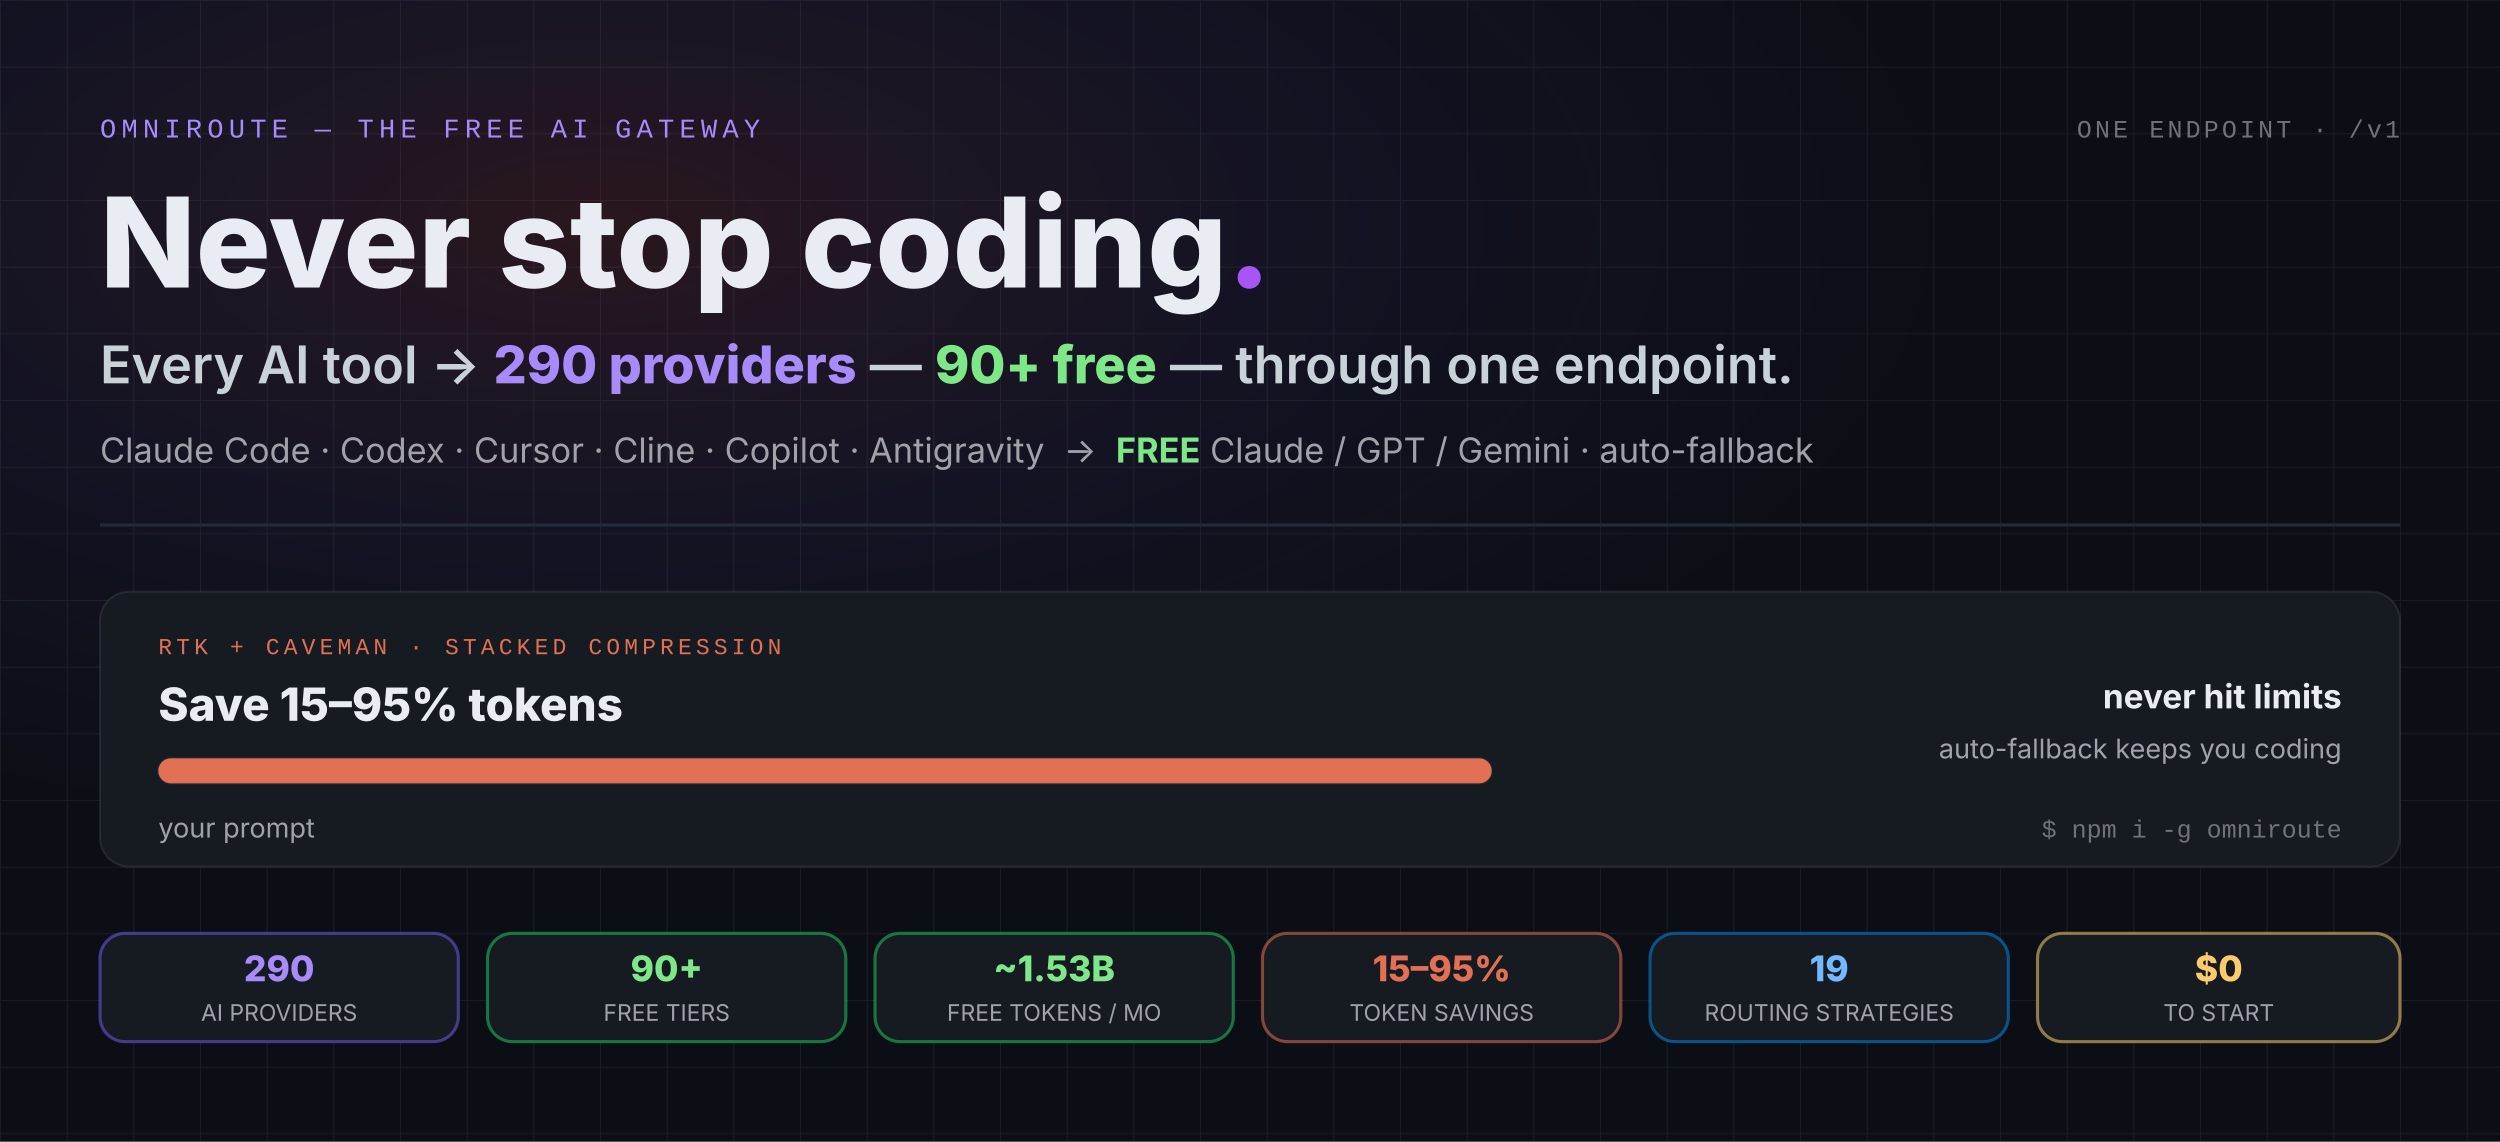
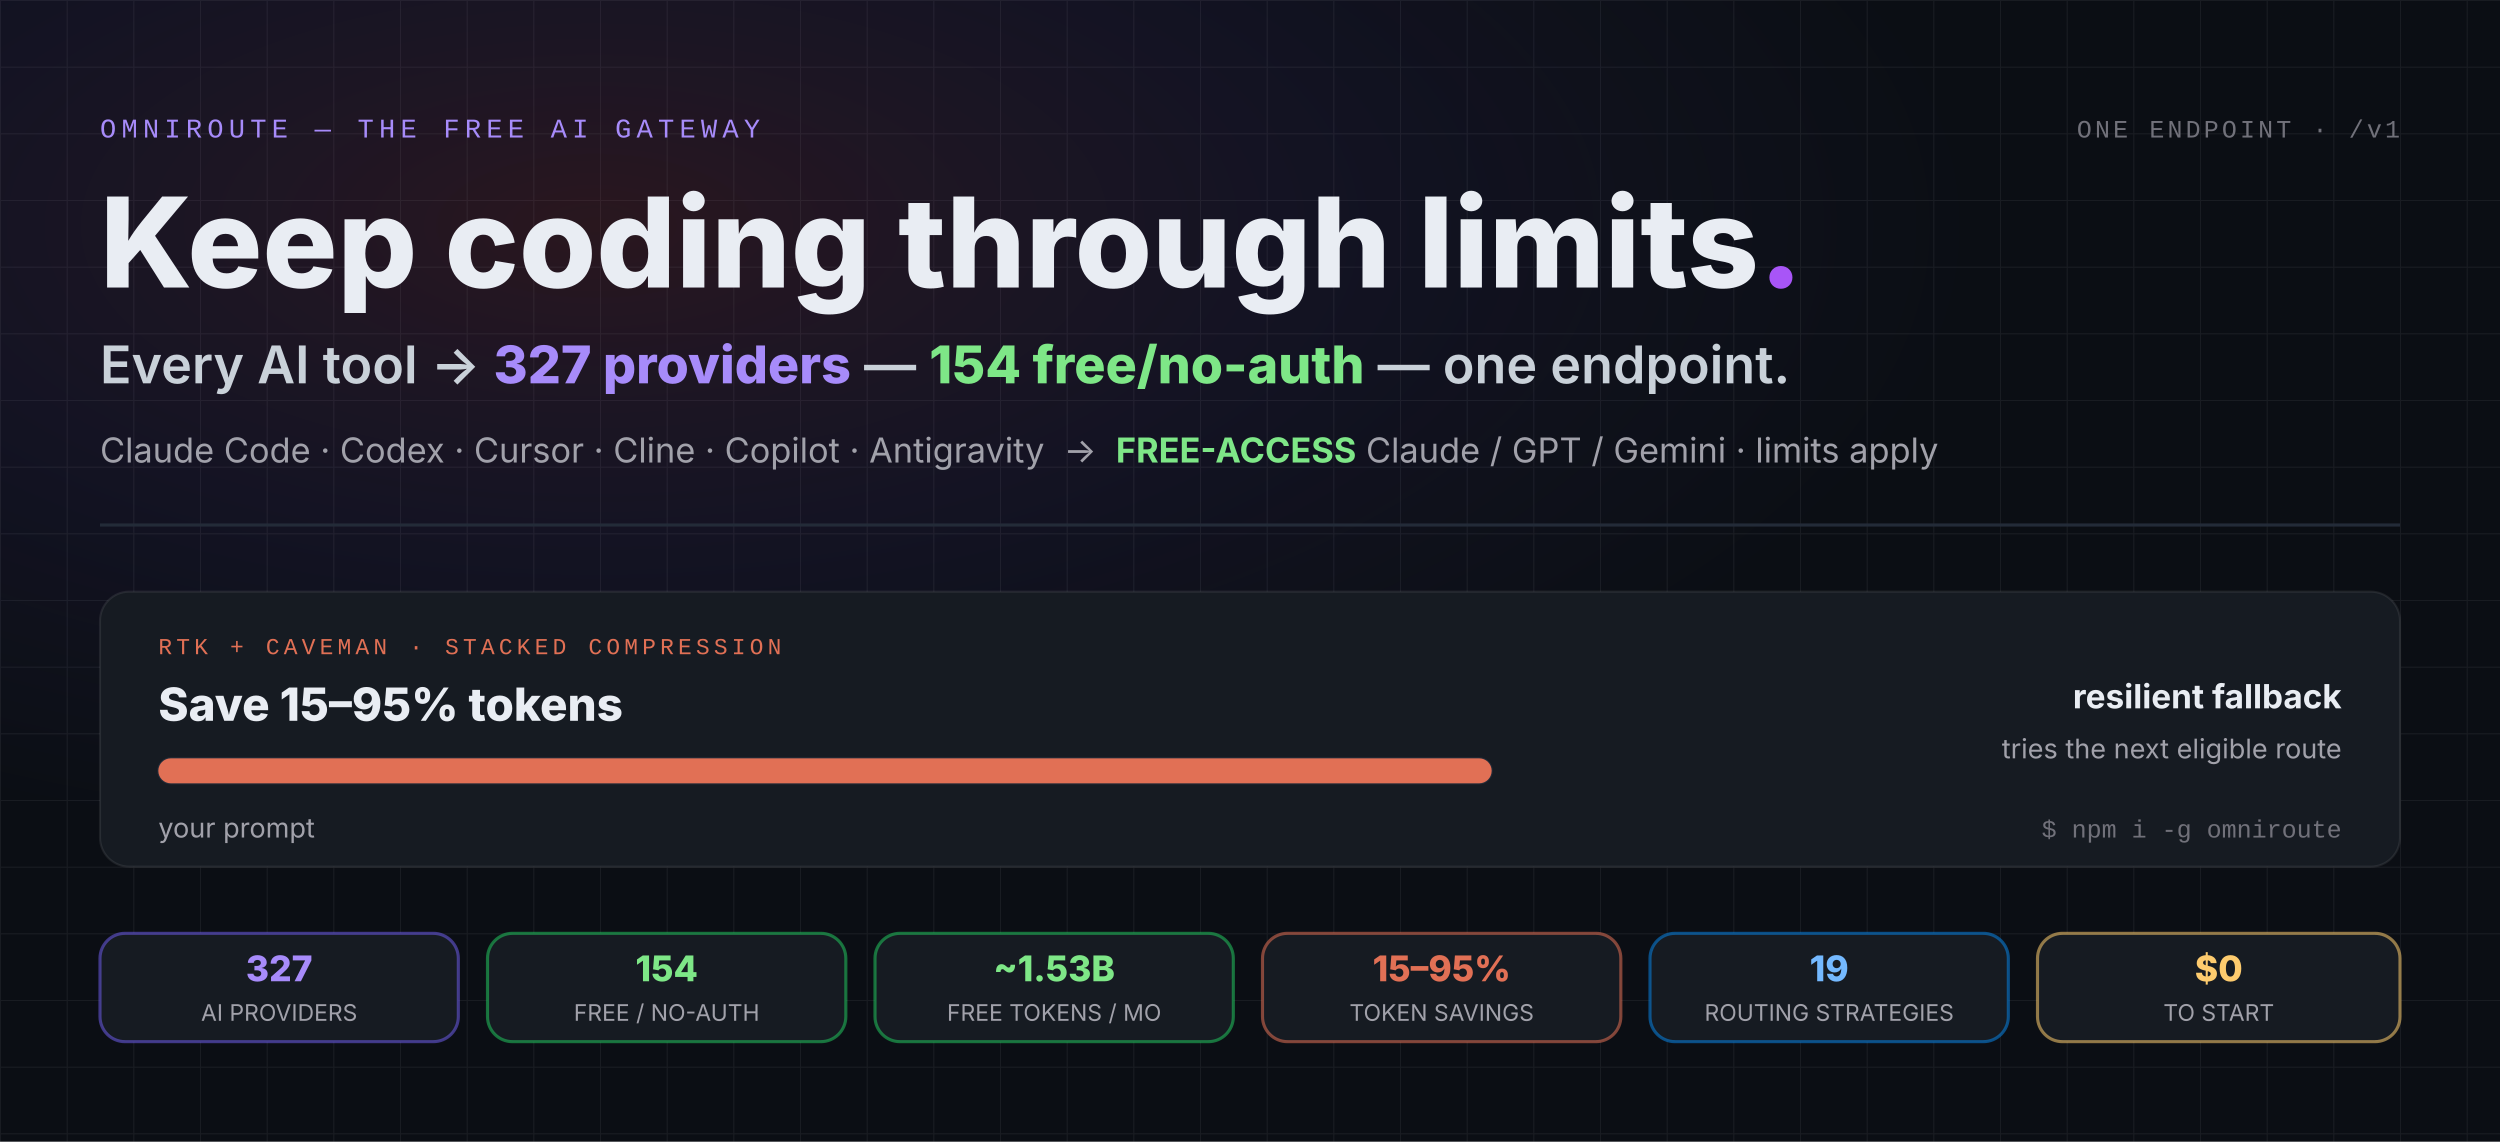
- <svg xmlns="http://www.w3.org/2000/svg" viewBox="0 0 1200 548" role="img" aria-label="OmniRoute hero: Never stop coding. Every AI tool to 290 providers — 90+ free — through one endpoint. Claude Code, Codex, Cursor, Cline, Copilot and Antigravity into free Claude, GPT and Gemini with auto-fallback. RTK + Caveman stacked compression saves 15 to 95 percent of tokens — about 89 percent average on tool-heavy sessions — so you never hit limits. Stats: 290 AI providers, 90+ free tiers, about 1.53B free tokens per month, 15 to 95 percent token savings, 19 routing strategies, zero dollars to start.">
+ <svg xmlns="http://www.w3.org/2000/svg" viewBox="0 0 1200 548" role="img" aria-label="OmniRoute hero: keep coding through provider limits. Every AI tool can route to 327 provider catalog entries — 154 marked free or no-auth — through one endpoint. Claude Code, Codex, Cursor, Cline, Copilot and Antigravity can use free-access Claude, GPT and Gemini options with automatic fallback, subject to provider availability and limits. RTK plus Caveman stacked compression saves 15 to 95 percent of eligible tokens, about 89 percent average on tool-heavy sessions. Stats: 327 AI provider catalog entries, 154 free or no-auth catalog entries, about 1.53B documented recurring tokens per month, 15 to 95 percent token savings, 19 routing strategies, zero dollars to start.">
  <defs>
    <pattern id="gridPaperH" width="32" height="32" patternUnits="userSpaceOnUse">
      <path d="M 32 0 L 0 0 0 32" fill="none" stroke="#ffffff" stroke-opacity="0.06" stroke-width="1" />
    </pattern>
    <radialGradient id="bgGlowH" cx="24%" cy="20%" r="55%">
      <stop offset="0%" stop-color="#e54d5e" stop-opacity="0.14" />
      <stop offset="55%" stop-color="#8b5cf6" stop-opacity="0.06" />
      <stop offset="100%" stop-color="#6366f1" stop-opacity="0" />
    </radialGradient>
    <linearGradient id="gradBrandH" x1="0" y1="0" x2="1" y2="1">
      <stop offset="0%" stop-color="#e54d5e" />
      <stop offset="100%" stop-color="#a855f7" />
    </linearGradient>
    <path id="dividerPathH" d="M 48,252 L 1152,252" />
  </defs>
  <rect width="1200" height="548" fill="#0b0e14" />
  <rect width="1200" height="548" fill="url(#gridPaperH)" />
  <rect width="1200" height="548" fill="url(#bgGlowH)" />
  <text x="48" y="66" font-family="Consolas, 'Courier New', monospace" font-size="13" letter-spacing="2.5" fill="#a78bfa">OMNIROUTE — THE FREE AI GATEWAY</text>
  <text x="1152" y="66" text-anchor="end" font-family="Consolas, 'Courier New', monospace" font-size="12" letter-spacing="1.5" fill="#71717a">ONE ENDPOINT · /v1</text>
-   <text x="48" y="138" font-family="Inter, 'Segoe UI', Arial, Helvetica, system-ui, sans-serif" font-size="60" font-weight="800" fill="#e9edf3">Never stop coding<tspan fill="#a855f7">.</tspan>
+   <text x="48" y="138" font-family="Inter, 'Segoe UI', Arial, Helvetica, system-ui, sans-serif" font-size="60" font-weight="800" fill="#e9edf3">Keep coding through limits<tspan fill="#a855f7">.</tspan>
  </text>
-   <text x="48" y="184" font-family="Inter, 'Segoe UI', Arial, Helvetica, system-ui, sans-serif" font-size="25" font-weight="600" fill="#c9d1d9">Every AI tool → <tspan fill="#a78bfa" font-weight="800">290 providers</tspan> — <tspan fill="#7ee787" font-weight="800">90+ free</tspan> — through one endpoint.</text>
-   <text x="48" y="222" font-family="Inter, 'Segoe UI', Arial, Helvetica, system-ui, sans-serif" font-size="16.5" fill="#a1a1aa">Claude Code · Codex · Cursor · Cline · Copilot · Antigravity  →  <tspan fill="#7ee787" font-weight="700">FREE</tspan> Claude / GPT / Gemini · auto-fallback</text>
+   <text x="48" y="184" font-family="Inter, 'Segoe UI', Arial, Helvetica, system-ui, sans-serif" font-size="25" font-weight="600" fill="#c9d1d9">Every AI tool → <tspan fill="#a78bfa" font-weight="800">327 providers</tspan> — <tspan fill="#7ee787" font-weight="800">154 free/no-auth</tspan> — one endpoint.</text>
+   <text x="48" y="222" font-family="Inter, 'Segoe UI', Arial, Helvetica, system-ui, sans-serif" font-size="16.5" fill="#a1a1aa">Claude Code · Codex · Cursor · Cline · Copilot · Antigravity  →  <tspan fill="#7ee787" font-weight="700">FREE-ACCESS</tspan> Claude / GPT / Gemini · limits apply</text>
  <line x1="48" y1="252" x2="1152" y2="252" stroke="#232b38" stroke-width="1.5" />
  <circle r="4" fill="url(#gradBrandH)" opacity="0">
    <animateMotion dur="6s" repeatCount="indefinite" keyPoints="0;1" keyTimes="0;1" calcMode="linear">
      <mpath href="#dividerPathH" />
    </animateMotion>
    <animate attributeName="opacity" values="0;0.9;0.9;0" keyTimes="0;0.08;0.6;0.75" dur="6s" repeatCount="indefinite" />
  </circle>
  <g>
    <rect x="48" y="284" width="1104" height="132" rx="14" fill="#161b22" stroke="#ffffff" stroke-opacity="0.08" stroke-width="1" />
    <text x="76" y="314" font-family="Consolas, 'Courier New', monospace" font-size="11" letter-spacing="2" fill="#e17055">RTK + CAVEMAN · STACKED COMPRESSION</text>
    <text x="76" y="346" font-family="Inter, 'Segoe UI', Arial, Helvetica, system-ui, sans-serif" font-size="22" font-weight="800" fill="#e9edf3">Save 15–95% tokens</text>
    <rect x="76" y="364" width="640" height="12" rx="6" fill="#0b0e14" stroke="#232b38" stroke-width="1" />
    <rect x="76" y="364" width="640" height="12" rx="6" fill="#e17055">
      <animate attributeName="width" values="640;640;70;70;640" keyTimes="0;0.12;0.5;0.88;1" dur="8s" repeatCount="indefinite" calcMode="spline" keySplines="0.4 0 0.2 1;0.4 0 0.2 1;0.4 0 0.2 1;0.4 0 0.2 1" />
    </rect>
    <text x="76" y="402" font-family="Inter, 'Segoe UI', Arial, Helvetica, system-ui, sans-serif" font-size="13" fill="#a1a1aa">your prompt
      <animate attributeName="opacity" values="1;1;0;0;1" keyTimes="0;0.12;0.35;0.88;1" dur="8s" repeatCount="indefinite" calcMode="discrete" />
    </text>
    <text x="76" y="402" font-family="Inter, 'Segoe UI', Arial, Helvetica, system-ui, sans-serif" font-size="13" font-weight="700" fill="#e17055" opacity="0">−89% avg on tool-heavy sessions
      <animate attributeName="opacity" values="0;0;1;1;0" keyTimes="0;0.35;0.36;0.88;1" dur="8s" repeatCount="indefinite" calcMode="discrete" />
    </text>
-     <text x="1124" y="340" text-anchor="end" font-family="Inter, 'Segoe UI', Arial, Helvetica, system-ui, sans-serif" font-size="16" font-weight="700" fill="#e9edf3">never hit limits</text>
-     <text x="1124" y="364" text-anchor="end" font-family="Inter, 'Segoe UI', Arial, Helvetica, system-ui, sans-serif" font-size="13" fill="#a1a1aa">auto-fallback keeps you coding</text>
+     <text x="1124" y="340" text-anchor="end" font-family="Inter, 'Segoe UI', Arial, Helvetica, system-ui, sans-serif" font-size="16" font-weight="700" fill="#e9edf3">resilient fallback</text>
+     <text x="1124" y="364" text-anchor="end" font-family="Inter, 'Segoe UI', Arial, Helvetica, system-ui, sans-serif" font-size="13" fill="#a1a1aa">tries the next eligible route</text>
    <text x="1124" y="402" text-anchor="end" font-family="Consolas, 'Courier New', monospace" font-size="12" fill="#71717a">$ npm i -g omniroute</text>
  </g>
  <g font-family="Inter, 'Segoe UI', Arial, Helvetica, system-ui, sans-serif" text-anchor="middle">
    <rect x="48" y="448" width="172" height="52" rx="12" fill="#161b22" stroke="#6c5ce7" stroke-opacity="0.55" stroke-width="1.5" />
-     <text x="134" y="471" font-size="17" font-weight="800" fill="#a78bfa">290</text>
+     <text x="134" y="471" font-size="17" font-weight="800" fill="#a78bfa">327</text>
    <text x="134" y="490" font-size="11" fill="#a1a1aa">AI PROVIDERS</text>
    <rect x="234" y="448" width="172" height="52" rx="12" fill="#161b22" stroke="#22c55e" stroke-opacity="0.55" stroke-width="1.5" />
-     <text x="320" y="471" font-size="17" font-weight="800" fill="#7ee787">90+</text>
-     <text x="320" y="490" font-size="11" fill="#a1a1aa">FREE TIERS</text>
+     <text x="320" y="471" font-size="17" font-weight="800" fill="#7ee787">154</text>
+     <text x="320" y="490" font-size="11" fill="#a1a1aa">FREE / NO-AUTH</text>
    <rect x="420" y="448" width="172" height="52" rx="12" fill="#161b22" stroke="#22c55e" stroke-opacity="0.55" stroke-width="1.5" />
    <text x="506" y="471" font-size="17" font-weight="800" fill="#7ee787">~1.53B</text>
    <text x="506" y="490" font-size="11" fill="#a1a1aa">FREE TOKENS / MO</text>
    <rect x="606" y="448" width="172" height="52" rx="12" fill="#161b22" stroke="#e17055" stroke-opacity="0.55" stroke-width="1.5" />
    <text x="692" y="471" font-size="17" font-weight="800" fill="#e17055">15–95%</text>
    <text x="692" y="490" font-size="11" fill="#a1a1aa">TOKEN SAVINGS</text>
    <rect x="792" y="448" width="172" height="52" rx="12" fill="#161b22" stroke="#0984e3" stroke-opacity="0.55" stroke-width="1.5" />
    <text x="878" y="471" font-size="17" font-weight="800" fill="#74b9ff">19</text>
    <text x="878" y="490" font-size="11" fill="#a1a1aa">ROUTING STRATEGIES</text>
    <rect x="978" y="448" width="174" height="52" rx="12" fill="#161b22" stroke="#fdcb6e" stroke-opacity="0.55" stroke-width="1.5" />
    <text x="1065" y="471" font-size="17" font-weight="800" fill="#fdcb6e">$0</text>
    <text x="1065" y="490" font-size="11" fill="#a1a1aa">TO START</text>
  </g>
</svg>
